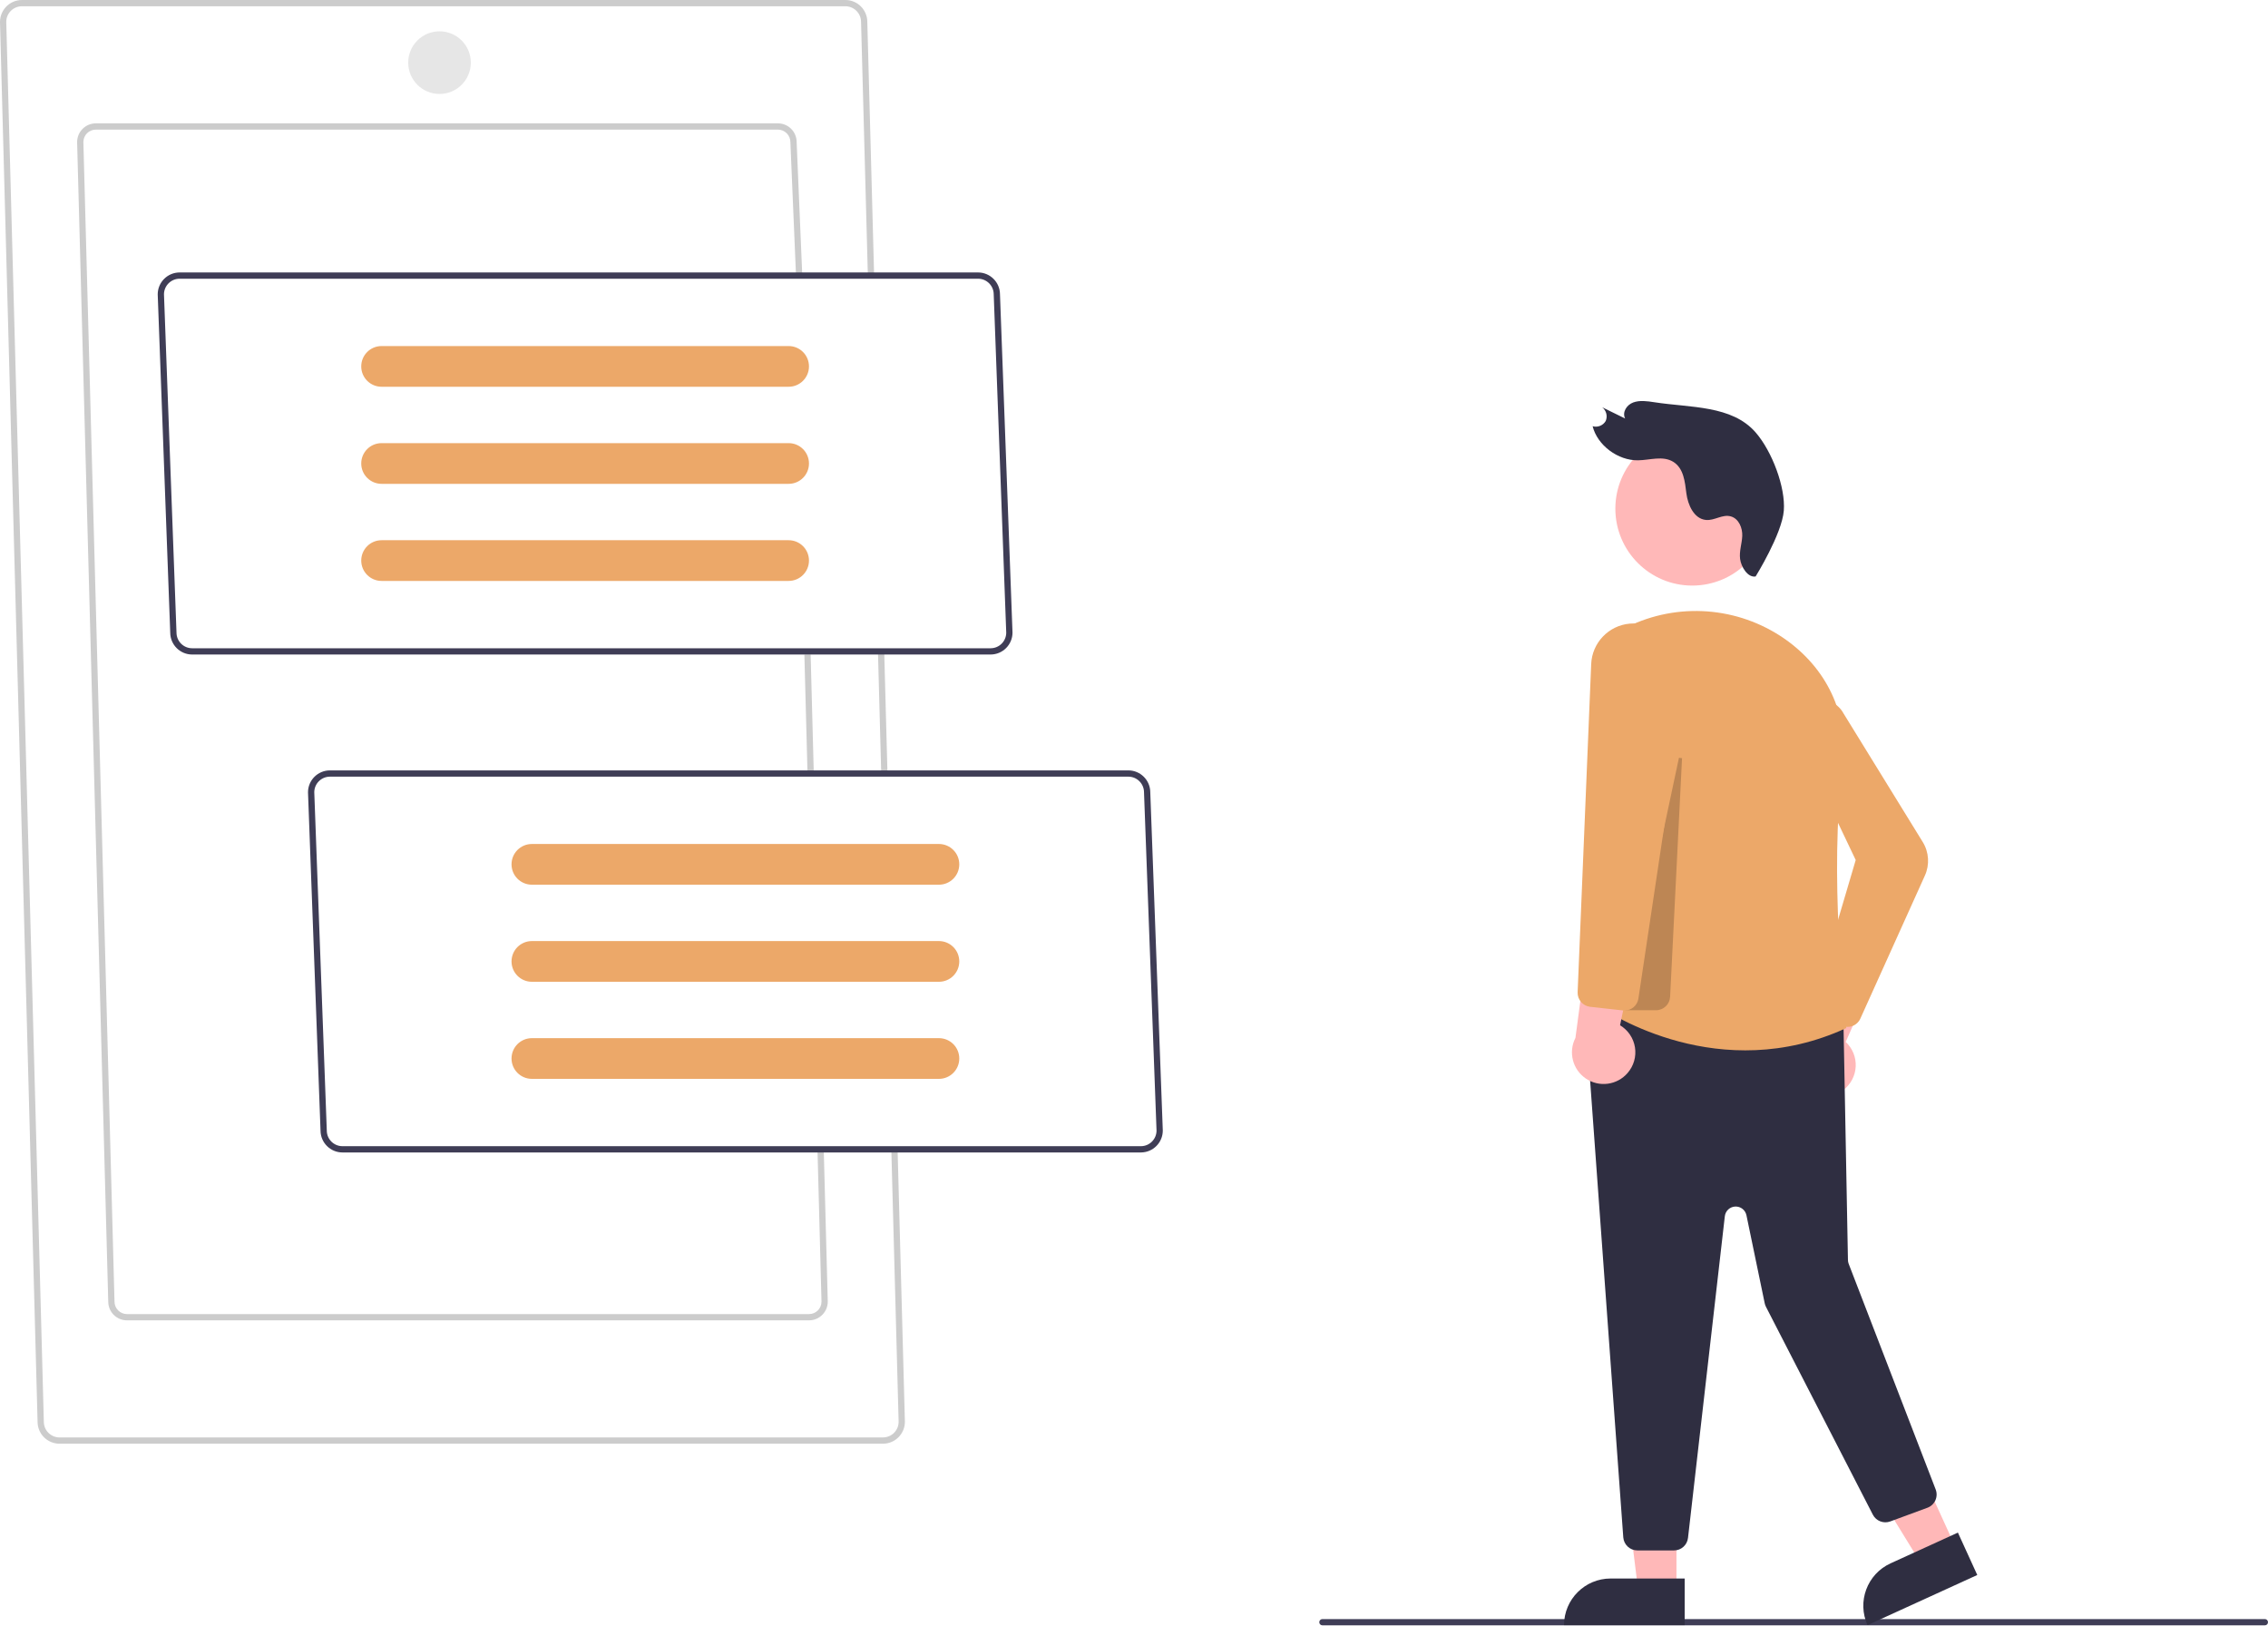
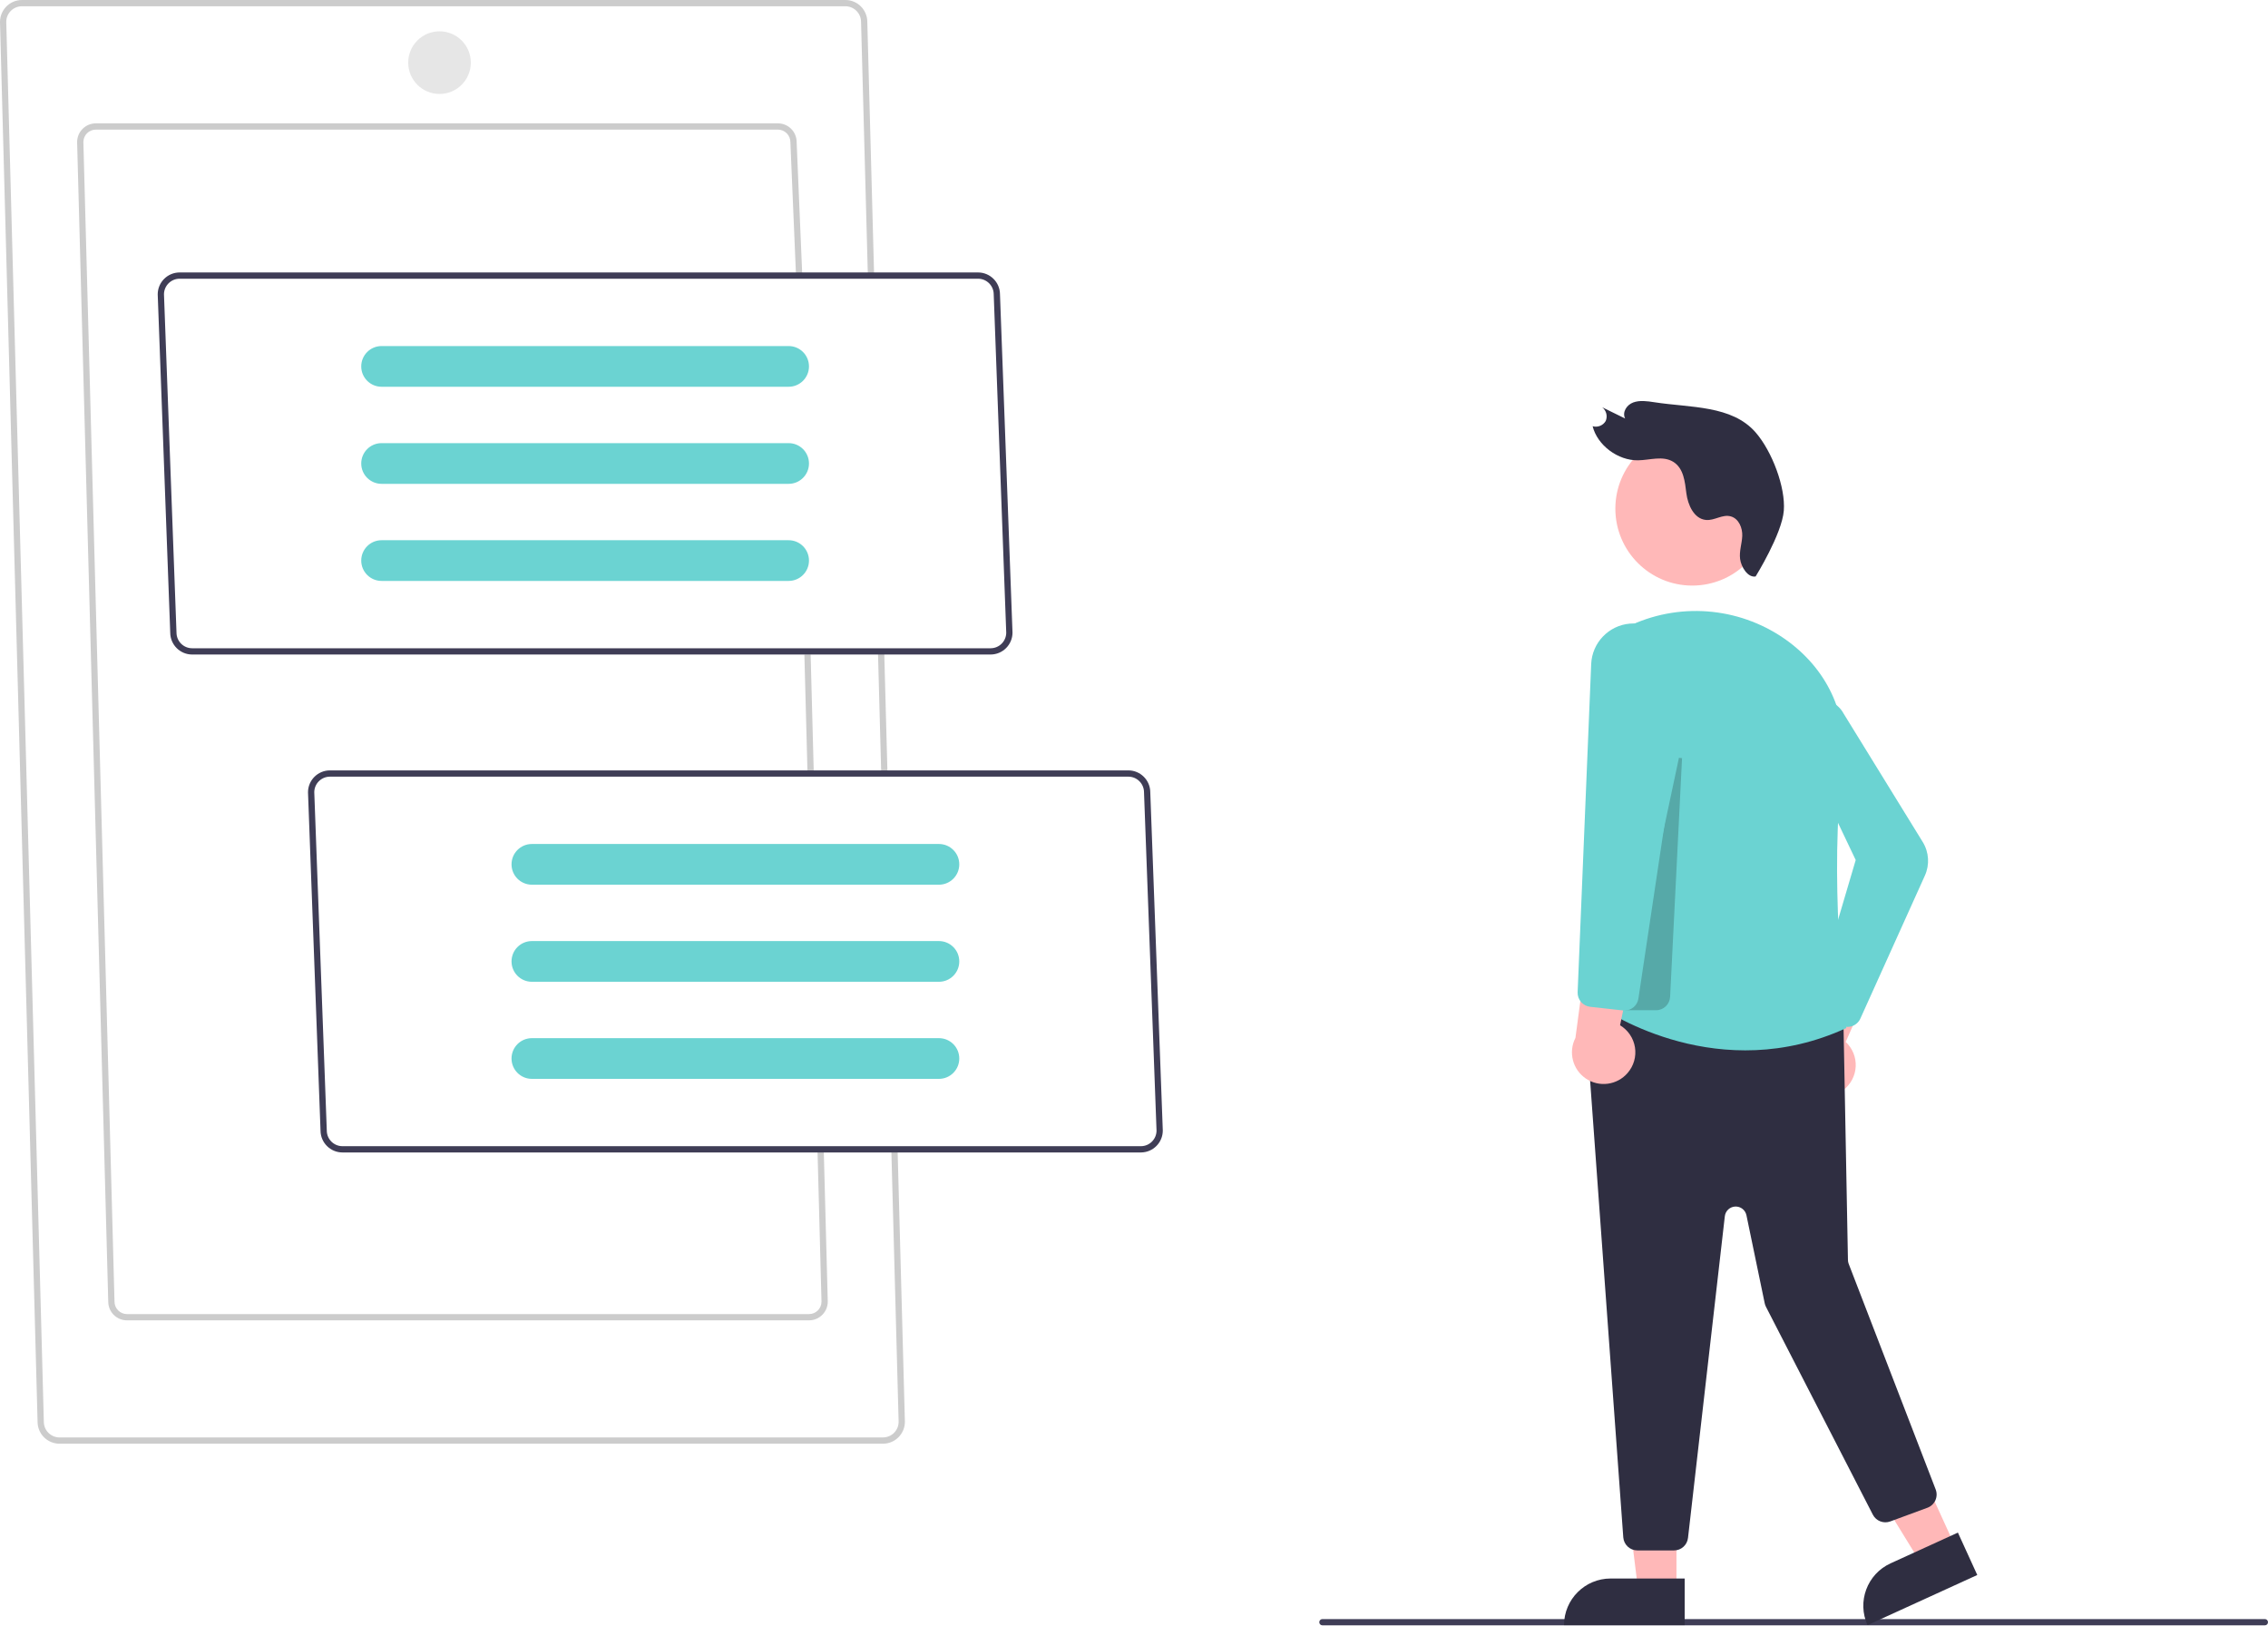
<svg xmlns="http://www.w3.org/2000/svg" data-name="Layer 1" width="724.346" height="519" viewBox="0 0 724.346 519">
  <path d="M961.173,709.5h-301a1,1,0,0,1,0-2h301a1,1,0,0,1,0,2Z" transform="translate(-237.8269 -190.5)" fill="#3f3d56" />
  <polygon points="535.418 507.548 523.159 507.548 517.326 460.26 535.421 460.261 535.418 507.548" fill="#ffb8b8" />
  <path d="M514.401,504.045h23.644a0,0,0,0,1,0,0v14.887a0,0,0,0,1,0,0H499.515a0,0,0,0,1,0,0v0A14.887,14.887,0,0,1,514.401,504.045Z" fill="#2f2e41" />
  <polygon points="624.374 493.661 613.222 498.754 588.269 458.165 604.727 450.648 624.374 493.661" fill="#ffb8b8" />
  <path d="M844.325,687.215H867.969a0,0,0,0,1,0,0v14.887a0,0,0,0,1,0,0H829.438a0,0,0,0,1,0,0v0A14.887,14.887,0,0,1,844.325,687.215Z" transform="translate(-449.7177 224.8962) rotate(-24.54855)" fill="#2f2e41" />
  <path d="M826.498,538.605a10.056,10.056,0,0,0,.801-15.399l14.412-32.7-18.309,3.103-10.879,30.577A10.11,10.11,0,0,0,826.498,538.605Z" transform="translate(-237.8269 -190.5)" fill="#ffb8b8" />
  <path d="M772.464,685.579H760.752a4.517,4.517,0,0,1-4.488-4.174L743.877,510.847a4.5,4.5,0,0,1,4.925-4.805l73.735,7.193a4.501,4.501,0,0,1,4.062,4.394l1.419,75.235a3.492,3.492,0,0,0,.234,1.193l27.785,72.053a4.499,4.499,0,0,1-2.643,5.841l-11.868,4.373a4.501,4.501,0,0,1-5.557-2.164L801.836,607.791a4.475,4.475,0,0,1-.404-1.143L795.601,578.555a3.5,3.5,0,0,0-6.904.312l-11.762,102.724A4.499,4.499,0,0,1,772.464,685.579Z" transform="translate(-237.8269 -190.5)" fill="#2f2e41" />
  <circle cx="540.469" cy="162.426" r="24.561" fill="#ffb8b8" />
-   <path d="M748.551,511.832c3.144,2.169,38.567,25.512,78.942,6.945-.523-4.509-5.562-49.779-1.161-83.152,2.088-15.834-4.218-30.503-17.299-40.246a49.733,49.733,0,0,0-50.02-5.401h-0q-.994.445-2.002.927Z" transform="translate(-237.8269 -190.5)" fill="#eca869" />
-   <path d="M827.876,518.406a4.486,4.486,0,0,1-3.312-1.46l-5.373-5.861a4.523,4.523,0,0,1-.998-4.315l12.305-41.647L811.776,425.805a8.333,8.333,0,0,1-.57-5.546,8.309,8.309,0,0,1,15.387-1.966l25.309,41.067a11.451,11.451,0,0,1,.69,10.73l-20.61,45.665a4.489,4.489,0,0,1-3.39,2.592A4.567,4.567,0,0,1,827.876,518.406Z" transform="translate(-237.8269 -190.5)" fill="#eca869" />
+   <path d="M748.551,511.832c3.144,2.169,38.567,25.512,78.942,6.945-.523-4.509-5.562-49.779-1.161-83.152,2.088-15.834-4.218-30.503-17.299-40.246a49.733,49.733,0,0,0-50.02-5.401h-0q-.994.445-2.002.927Z" transform="translate(-237.8269 -190.5)" fill="#6bd3d2" />
+   <path d="M827.876,518.406a4.486,4.486,0,0,1-3.312-1.46l-5.373-5.861a4.523,4.523,0,0,1-.998-4.315l12.305-41.647L811.776,425.805a8.333,8.333,0,0,1-.57-5.546,8.309,8.309,0,0,1,15.387-1.966l25.309,41.067a11.451,11.451,0,0,1,.69,10.73l-20.61,45.665a4.489,4.489,0,0,1-3.39,2.592A4.567,4.567,0,0,1,827.876,518.406Z" transform="translate(-237.8269 -190.5)" fill="#6bd3d2" />
  <path d="M766.727,513.079h-9.812l17.128-80.604.988.129L771.221,508.805A4.497,4.497,0,0,1,766.727,513.079Z" transform="translate(-237.8269 -190.5)" opacity="0.2" />
  <path d="M757.648,533.119a10.056,10.056,0,0,0-2.413-15.229l7.308-34.98-17.265,6.837-4.293,32.169A10.11,10.11,0,0,0,757.648,533.119Z" transform="translate(-237.8269 -190.5)" fill="#ffb8b8" />
-   <path d="M756.658,513.18a4.693,4.693,0,0,1-.508-.028l-10.465-1.163a4.515,4.515,0,0,1-3.999-4.658l4.33-104.782a13.528,13.528,0,0,1,26.735-2.315l2.789,12.83-.014.091L761.098,509.346A4.485,4.485,0,0,1,756.658,513.18Z" transform="translate(-237.8269 -190.5)" fill="#eca869" />
+   <path d="M756.658,513.18a4.693,4.693,0,0,1-.508-.028l-10.465-1.163a4.515,4.515,0,0,1-3.999-4.658l4.33-104.782a13.528,13.528,0,0,1,26.735-2.315l2.789,12.83-.014.091L761.098,509.346A4.485,4.485,0,0,1,756.658,513.18Z" transform="translate(-237.8269 -190.5)" fill="#6bd3d2" />
  <path d="M798.532,374.579c-2.547.437-4.643-3.108-4.96-5.602s.592-4.881.691-7.358-1.069-5.488-3.642-6.223c-2.697-.77-5.198,1.394-7.959,1.133-3.848-.363-5.78-4.866-6.246-8.509s-.832-7.957-4.165-10.034c-3.322-2.071-7.432-.564-11.249-.5-6.452.109-13.019-4.811-14.527-10.882a3.66,3.66,0,0,0,4.175-1.672,3.704,3.704,0,0,0-1.114-4.378l7.313,3.581c-.999-2.034.51-4.351,2.588-5.121s4.495-.424,6.788-.068c11.45,1.779,24.713.902,32.308,9.633,5.261,6.047,9.591,17.554,9,25S798.532,374.579,798.532,374.579Z" transform="translate(-237.8269 -190.5)" fill="#2f2e41" />
  <path d="M519.827,651.5h-263a7.008,7.008,0,0,1-7-7L237.827,197.527A7.013,7.013,0,0,1,244.827,190.5h263a7.008,7.008,0,0,1,7,7l2.174,80.973-1.999.054-2.175-81A5.012,5.012,0,0,0,507.827,192.5h-263a5.006,5.006,0,0,0-5,5L251.826,644.473A5.012,5.012,0,0,0,256.827,649.5h263a5.006,5.006,0,0,0,5-5l-2.335-86.973,1.999-.054,2.336,87A7.013,7.013,0,0,1,519.827,651.5Z" transform="translate(-237.8269 -190.5)" fill="#ccc" />
  <rect x="518.738" y="398.493" width="2" height="38.4" transform="translate(-248.8492 -176.4015) rotate(-1.53781)" fill="#ccc" />
  <path d="M496.226,612.109H278.367a5.977,5.977,0,0,1-5.97-5.97L262.457,235.888a5.982,5.982,0,0,1,5.97-5.997H486.286a5.977,5.977,0,0,1,5.97,5.97l1.8,42.597-1.998.084-1.801-42.639a3.985,3.985,0,0,0-3.971-4.012H268.427a3.975,3.975,0,0,0-3.97,3.97l9.94,370.251a3.981,3.981,0,0,0,3.971,3.997H496.226a3.975,3.975,0,0,0,3.97-3.97l-1.287-48.613,1.999-.053,1.288,48.639A5.982,5.982,0,0,1,496.226,612.109Z" transform="translate(-237.8269 -190.5)" fill="#ccc" />
  <rect x="495.229" y="399.493" width="2" height="38.013" transform="translate(-248.727 -177.2229) rotate(-1.51626)" fill="#ccc" />
  <path d="M554.197,399.5h-255a7.008,7.008,0,0,1-7-6.942L288.197,284.5a7.008,7.008,0,0,1,7-7h255a7.008,7.008,0,0,1,7,6.942L561.197,392.5A7.008,7.008,0,0,1,554.197,399.5ZM290.197,284.447,294.197,392.5a5.006,5.006,0,0,0,5,5h255a5.006,5.006,0,0,0,5-4.947L555.197,284.5a5.006,5.006,0,0,0-5-5h-255A5.006,5.006,0,0,0,290.197,284.447Z" transform="translate(-237.8269 -190.5)" fill="#3f3d56" />
  <path d="M602.197,558.5h-255a7.008,7.008,0,0,1-7-6.942L336.197,443.5a7.008,7.008,0,0,1,7-7h255a7.008,7.008,0,0,1,7,6.942L609.197,551.5A7.008,7.008,0,0,1,602.197,558.5ZM338.197,443.447,342.197,551.5a5.006,5.006,0,0,0,5,5h255a5.006,5.006,0,0,0,5-4.947L603.197,443.5a5.006,5.006,0,0,0-5-5h-255A5.006,5.006,0,0,0,338.197,443.447Z" transform="translate(-237.8269 -190.5)" fill="#3f3d56" />
-   <path d="M407.697,460a6.5,6.5,0,0,0,0,13h130a6.5,6.5,0,0,0,0-13Z" transform="translate(-237.8269 -190.5)" fill="#eca869" />
-   <path d="M407.697,491a6.5,6.5,0,0,0,0,13h130a6.5,6.5,0,0,0,0-13Z" transform="translate(-237.8269 -190.5)" fill="#eca869" />
-   <path d="M407.697,522a6.5,6.5,0,0,0,0,13h130a6.5,6.5,0,0,0,0-13Z" transform="translate(-237.8269 -190.5)" fill="#eca869" />
-   <path d="M359.697,301a6.5,6.5,0,0,0,0,13h130a6.5,6.5,0,0,0,0-13Z" transform="translate(-237.8269 -190.5)" fill="#eca869" />
-   <path d="M359.697,332a6.5,6.5,0,0,0,0,13h130a6.5,6.5,0,0,0,0-13Z" transform="translate(-237.8269 -190.5)" fill="#eca869" />
-   <path d="M359.697,363a6.5,6.5,0,0,0,0,13h130a6.5,6.5,0,0,0,0-13Z" transform="translate(-237.8269 -190.5)" fill="#eca869" />
+   <path d="M407.697,460a6.5,6.5,0,0,0,0,13h130a6.5,6.5,0,0,0,0-13Z" transform="translate(-237.8269 -190.5)" fill="#6bd3d2" />
+   <path d="M407.697,491a6.5,6.5,0,0,0,0,13h130a6.5,6.5,0,0,0,0-13Z" transform="translate(-237.8269 -190.5)" fill="#6bd3d2" />
+   <path d="M407.697,522a6.5,6.5,0,0,0,0,13h130a6.5,6.5,0,0,0,0-13Z" transform="translate(-237.8269 -190.5)" fill="#6bd3d2" />
+   <path d="M359.697,301a6.5,6.5,0,0,0,0,13h130a6.5,6.5,0,0,0,0-13Z" transform="translate(-237.8269 -190.5)" fill="#6bd3d2" />
+   <path d="M359.697,332a6.5,6.5,0,0,0,0,13h130a6.5,6.5,0,0,0,0-13Z" transform="translate(-237.8269 -190.5)" fill="#6bd3d2" />
+   <path d="M359.697,363a6.5,6.5,0,0,0,0,13h130a6.5,6.5,0,0,0,0-13Z" transform="translate(-237.8269 -190.5)" fill="#6bd3d2" />
  <circle cx="140.37" cy="20" r="10" fill="#e6e6e6" />
</svg>
